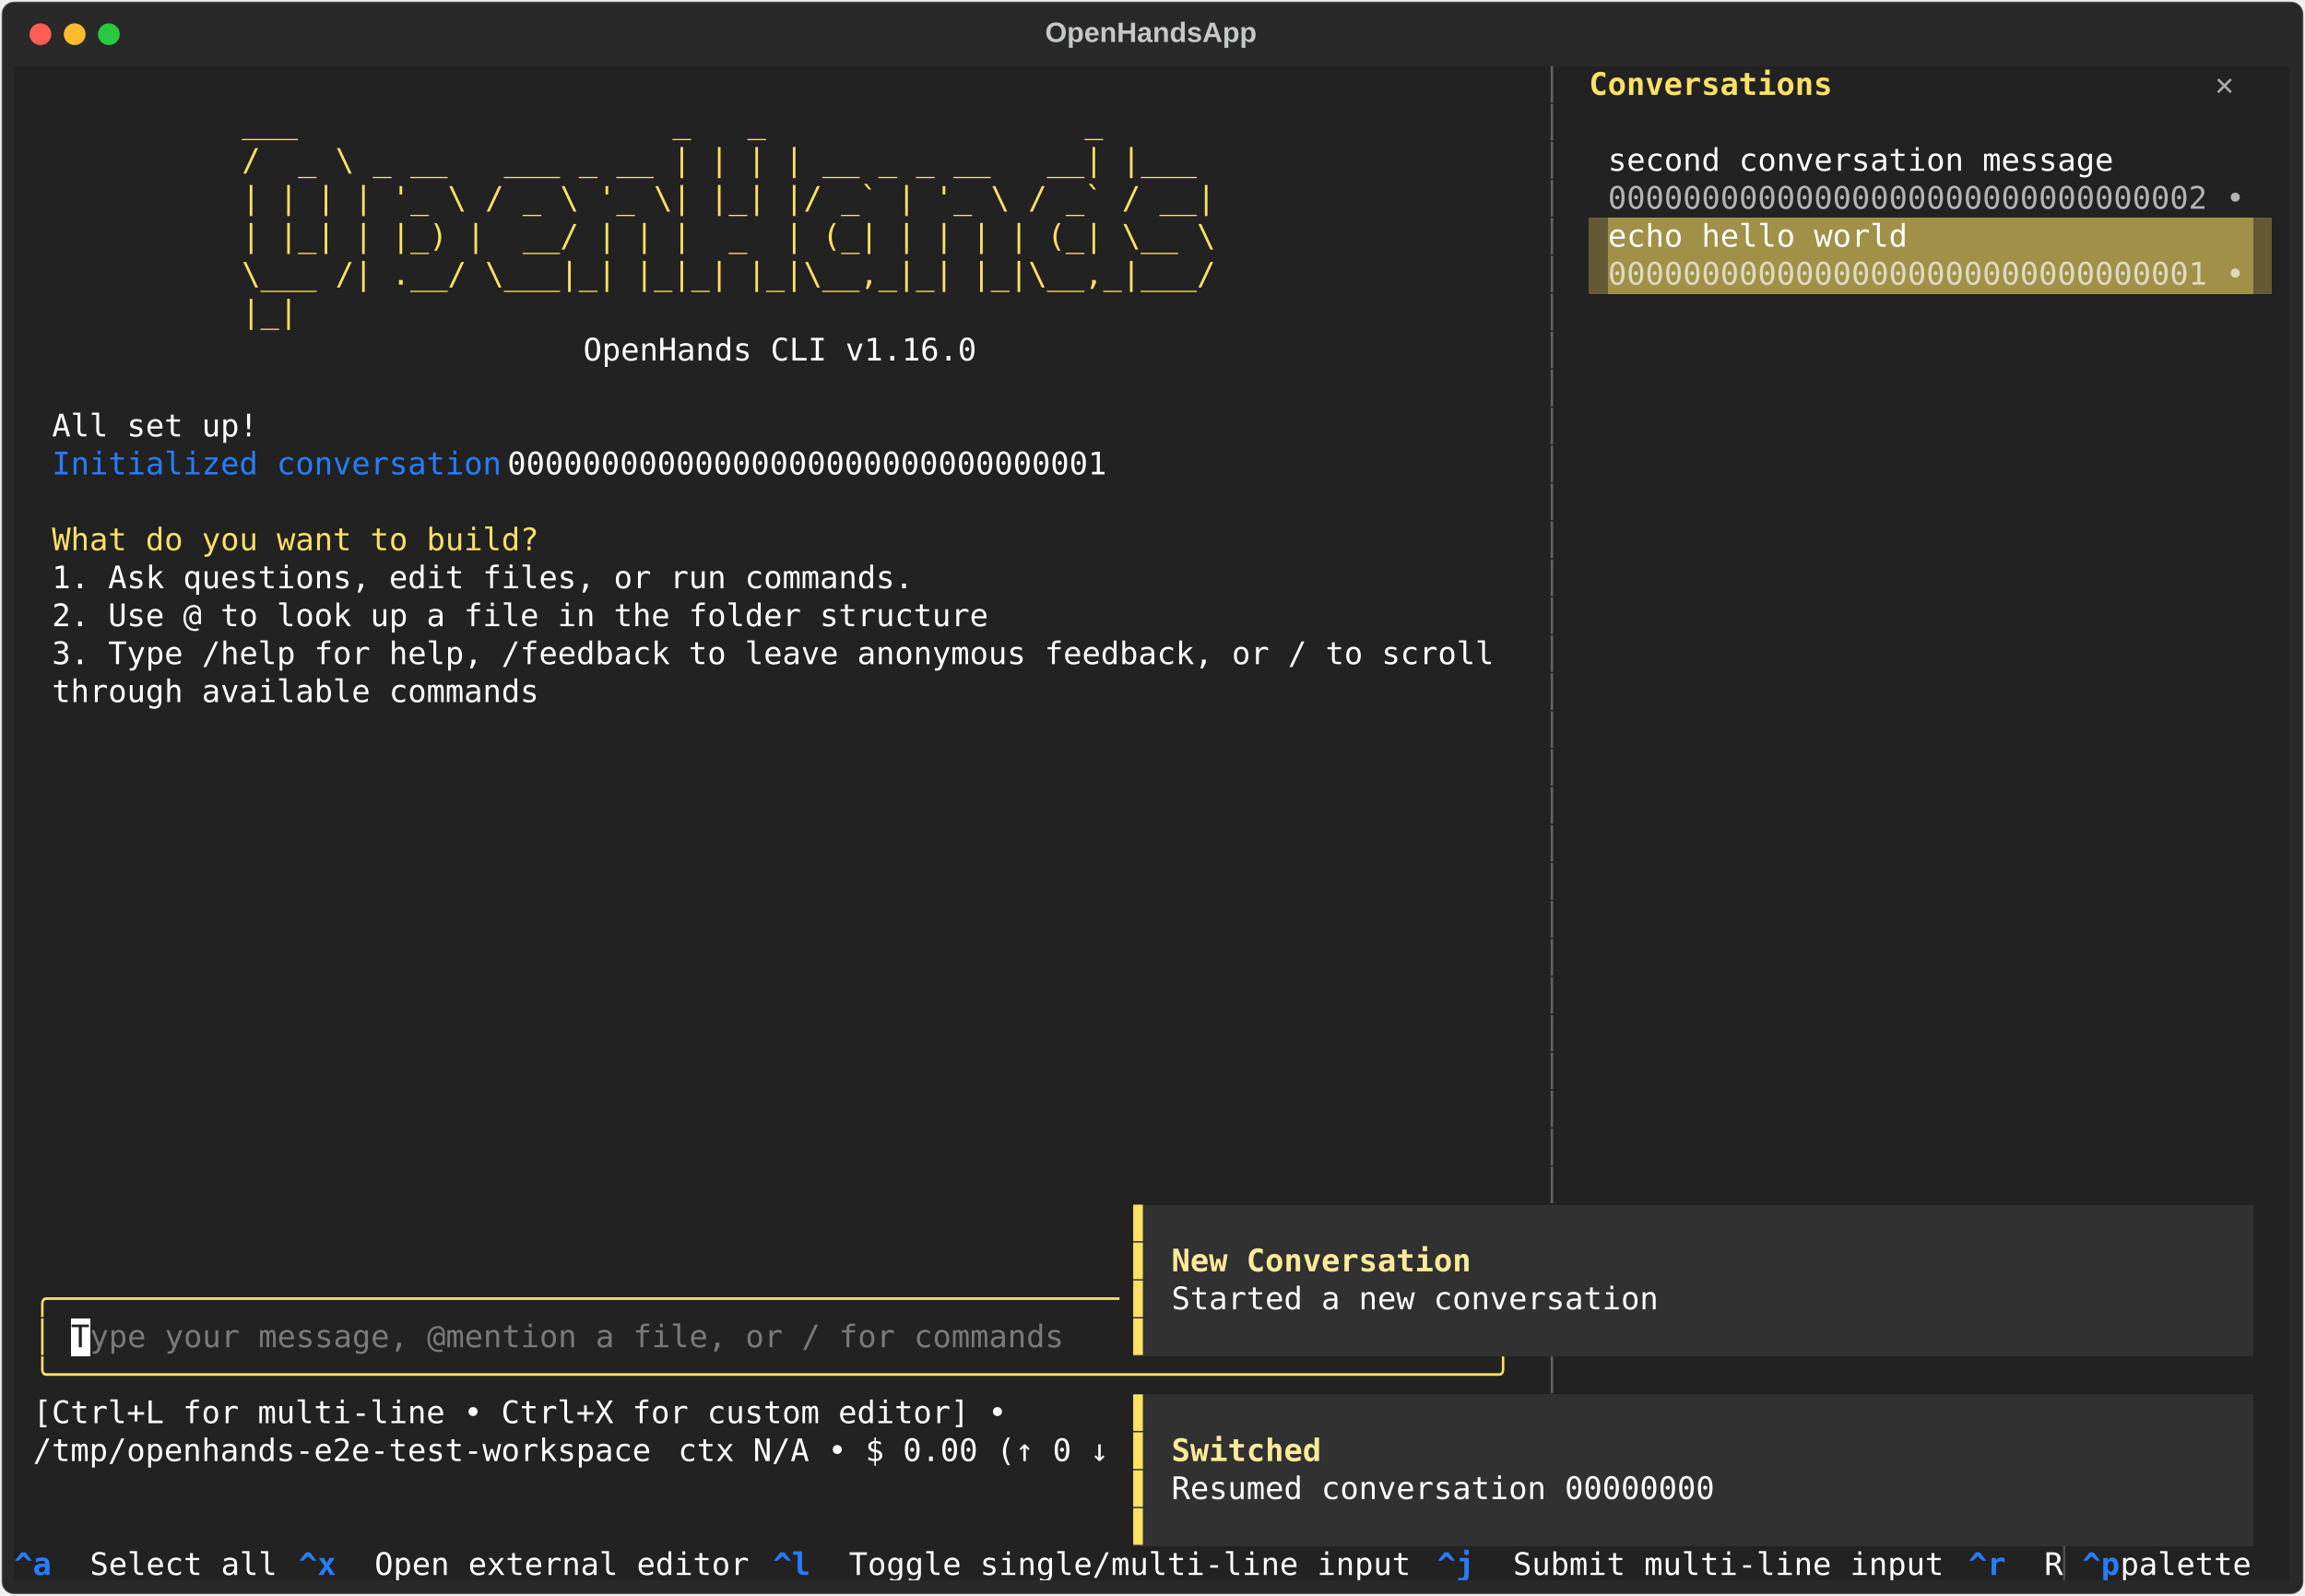
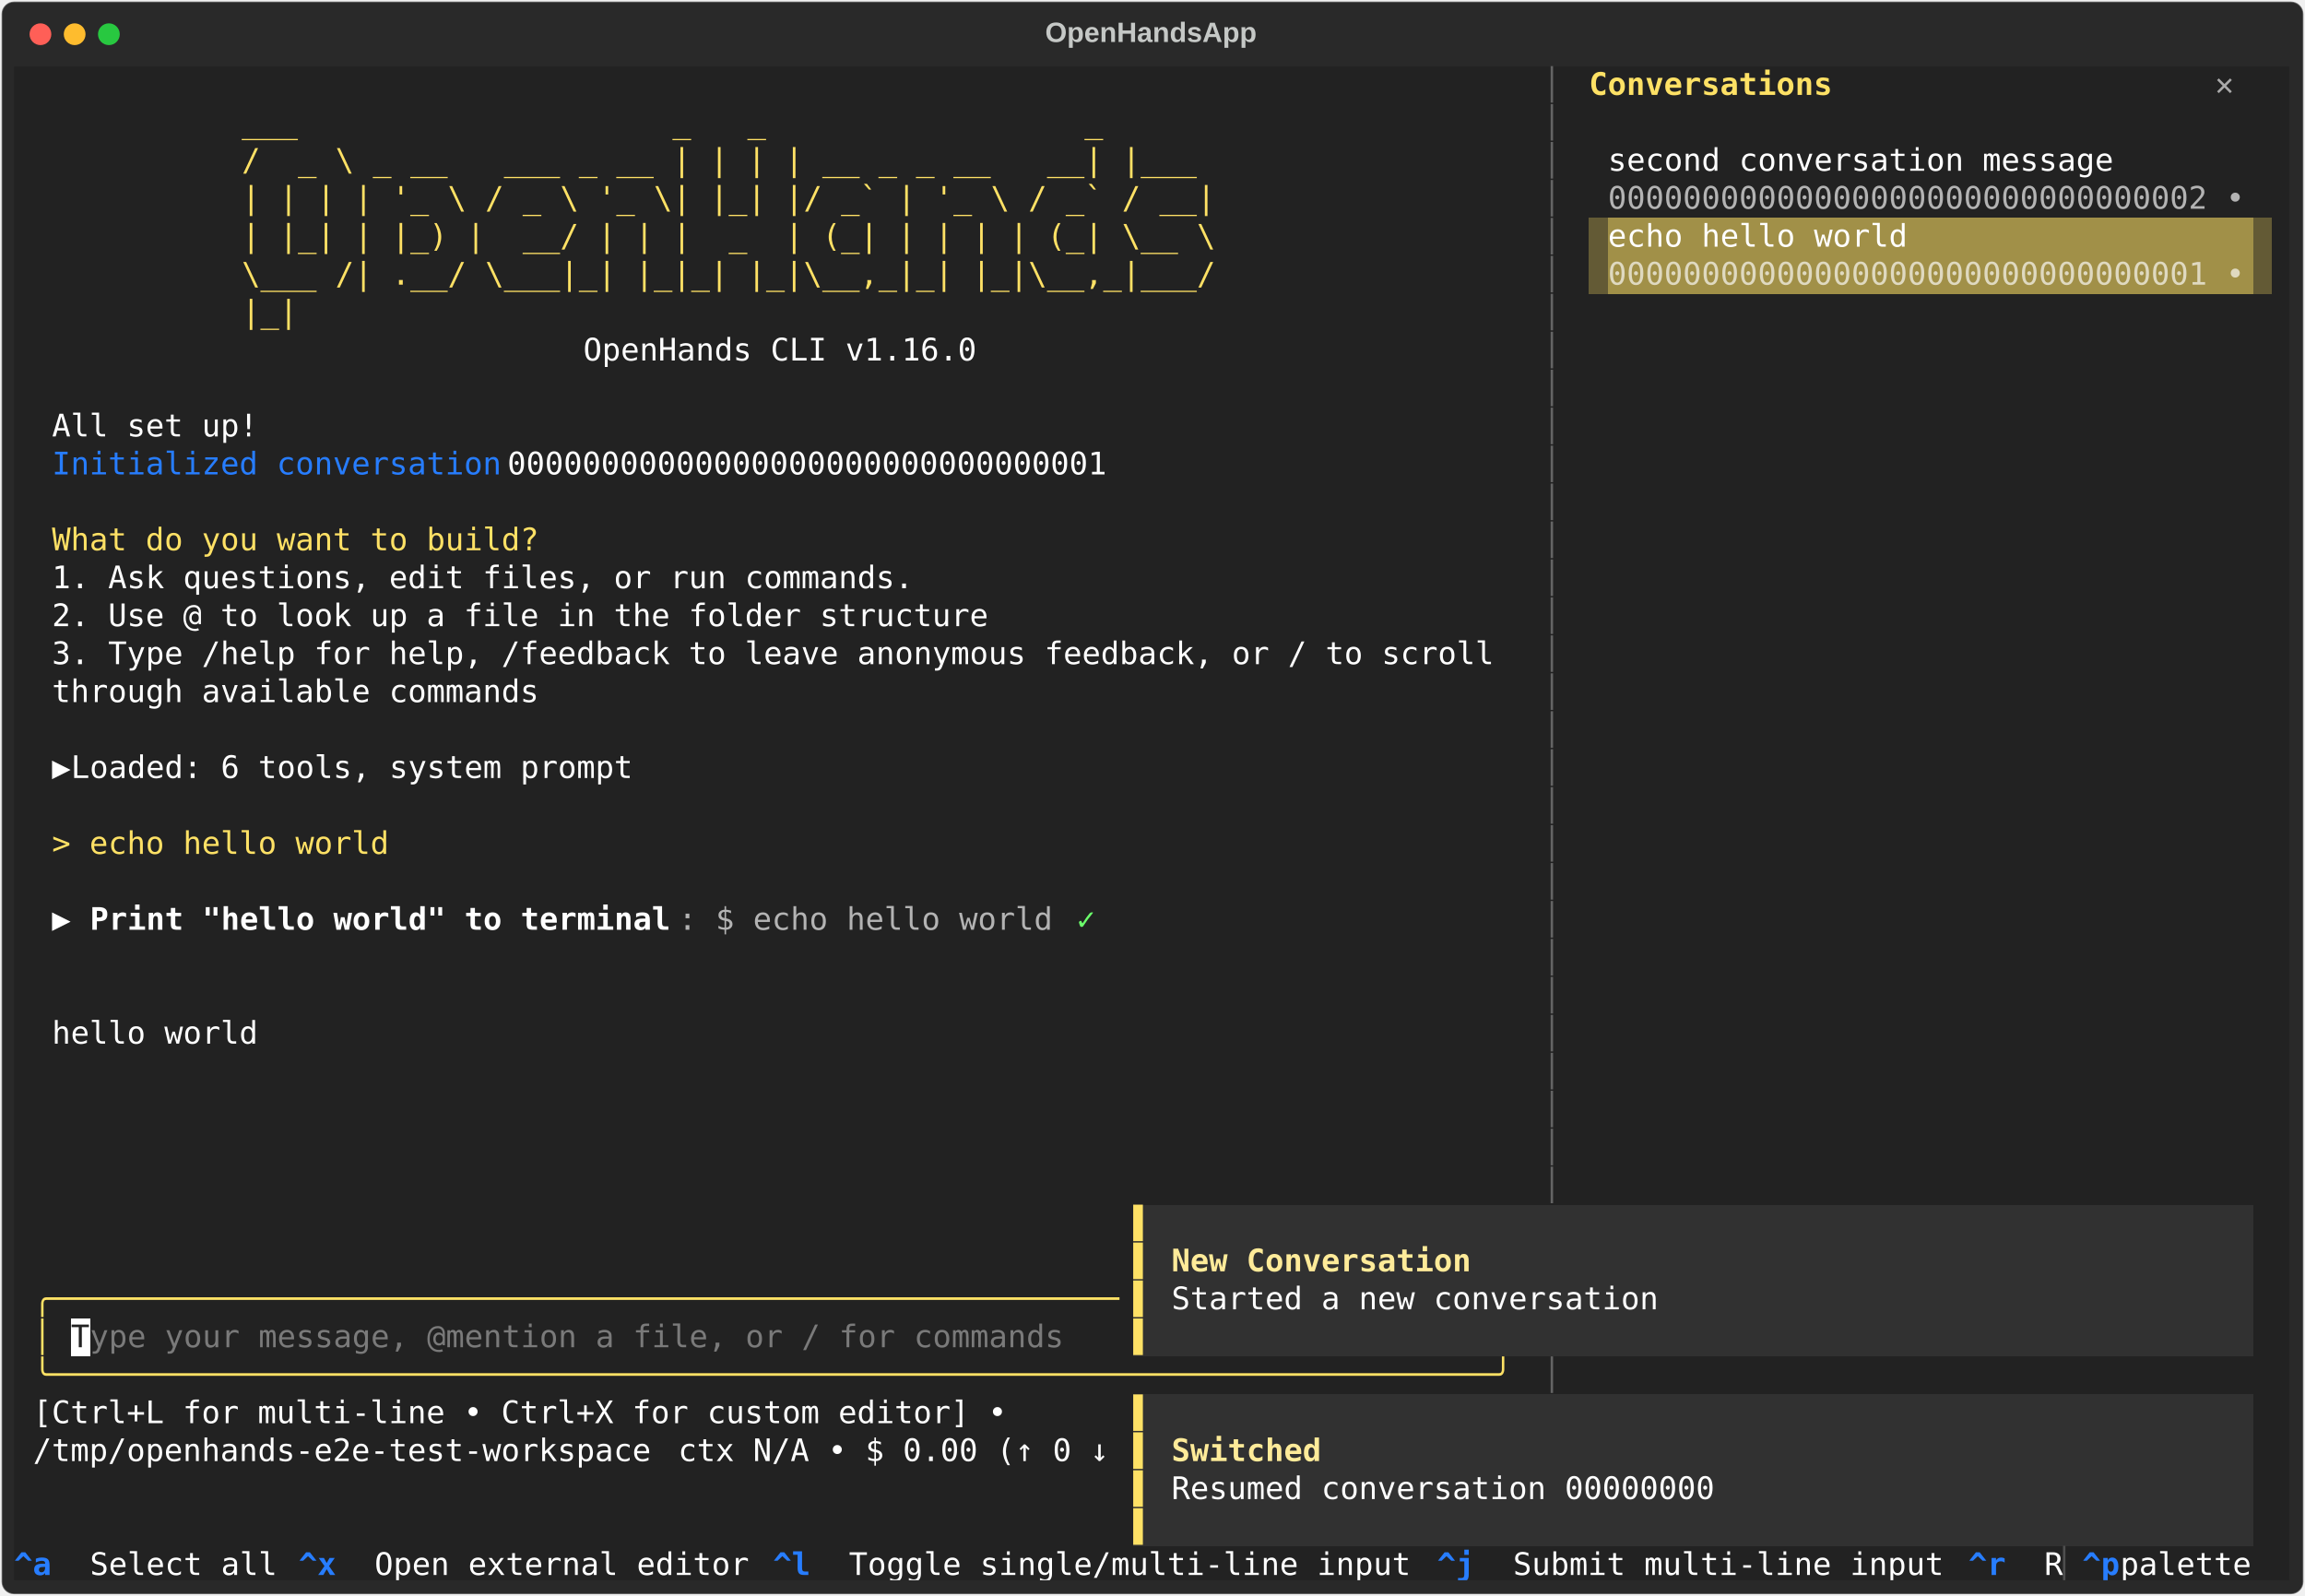
<svg xmlns="http://www.w3.org/2000/svg" class="rich-terminal" viewBox="0 0 1482 1026.0">
  <style>

    @font-face {
        font-family: "Fira Code";
        src: local("FiraCode-Regular"),
                url("https://cdnjs.cloudflare.com/ajax/libs/firacode/6.2.0/woff2/FiraCode-Regular.woff2") format("woff2"),
                url("https://cdnjs.cloudflare.com/ajax/libs/firacode/6.2.0/woff/FiraCode-Regular.woff") format("woff");
        font-style: normal;
        font-weight: 400;
    }
    @font-face {
        font-family: "Fira Code";
        src: local("FiraCode-Bold"),
                url("https://cdnjs.cloudflare.com/ajax/libs/firacode/6.2.0/woff2/FiraCode-Bold.woff2") format("woff2"),
                url("https://cdnjs.cloudflare.com/ajax/libs/firacode/6.2.0/woff/FiraCode-Bold.woff") format("woff");
        font-style: bold;
        font-weight: 700;
    }

    .terminal-matrix {
        font-family: Fira Code, monospace;
        font-size: 20px;
        line-height: 24.4px;
        font-variant-east-asian: full-width;
    }

    .terminal-title {
        font-size: 18px;
        font-weight: bold;
        font-family: arial;
    }

    .terminal-r1 { fill: #c5c8c6 }
.terminal-r2 { fill: #646464 }
.terminal-r3 { fill: #fee165;font-weight: bold }
.terminal-r4 { fill: #aaaaaa;font-weight: bold }
.terminal-r5 { fill: #ffe165 }
.terminal-r6 { fill: #ffffff }
.terminal-r7 { fill: #b3b3b3 }
.terminal-r8 { fill: #dfd9c0 }
.terminal-r9 { fill: #277dff }
.terminal-r10 { fill: #fee165 }
- .terminal-r11 { fill: #ffeb99;font-weight: bold }
- .terminal-r12 { fill: #222222 }
- .terminal-r13 { fill: #7a7a7a }
- .terminal-r14 { fill: #277dff;font-weight: bold }
- .terminal-r15 { fill: #4e4e4e }
+ .terminal-r11 { fill: #ffffff;font-weight: bold }
+ .terminal-r12 { fill: #6bff6b }
+ .terminal-r13 { fill: #ffeb99;font-weight: bold }
+ .terminal-r14 { fill: #222222 }
+ .terminal-r15 { fill: #7a7a7a }
+ .terminal-r16 { fill: #277dff;font-weight: bold }
+ .terminal-r17 { fill: #4e4e4e }
    </style>
  <defs>
    <clipPath id="terminal-clip-terminal">
      <rect x="0" y="0" width="1463.0" height="975.0" />
    </clipPath>
    <clipPath id="terminal-line-0">
      <rect x="0" y="1.5" width="1464" height="24.65" />
    </clipPath>
    <clipPath id="terminal-line-1">
      <rect x="0" y="25.9" width="1464" height="24.65" />
    </clipPath>
    <clipPath id="terminal-line-2">
      <rect x="0" y="50.3" width="1464" height="24.65" />
    </clipPath>
    <clipPath id="terminal-line-3">
      <rect x="0" y="74.7" width="1464" height="24.65" />
    </clipPath>
    <clipPath id="terminal-line-4">
      <rect x="0" y="99.1" width="1464" height="24.65" />
    </clipPath>
    <clipPath id="terminal-line-5">
      <rect x="0" y="123.5" width="1464" height="24.65" />
    </clipPath>
    <clipPath id="terminal-line-6">
      <rect x="0" y="147.9" width="1464" height="24.65" />
    </clipPath>
    <clipPath id="terminal-line-7">
      <rect x="0" y="172.3" width="1464" height="24.65" />
    </clipPath>
    <clipPath id="terminal-line-8">
      <rect x="0" y="196.7" width="1464" height="24.65" />
    </clipPath>
    <clipPath id="terminal-line-9">
      <rect x="0" y="221.1" width="1464" height="24.65" />
    </clipPath>
    <clipPath id="terminal-line-10">
      <rect x="0" y="245.5" width="1464" height="24.65" />
    </clipPath>
    <clipPath id="terminal-line-11">
      <rect x="0" y="269.9" width="1464" height="24.65" />
    </clipPath>
    <clipPath id="terminal-line-12">
      <rect x="0" y="294.3" width="1464" height="24.65" />
    </clipPath>
    <clipPath id="terminal-line-13">
      <rect x="0" y="318.7" width="1464" height="24.65" />
    </clipPath>
    <clipPath id="terminal-line-14">
      <rect x="0" y="343.1" width="1464" height="24.65" />
    </clipPath>
    <clipPath id="terminal-line-15">
      <rect x="0" y="367.5" width="1464" height="24.65" />
    </clipPath>
    <clipPath id="terminal-line-16">
      <rect x="0" y="391.9" width="1464" height="24.65" />
    </clipPath>
    <clipPath id="terminal-line-17">
      <rect x="0" y="416.3" width="1464" height="24.65" />
    </clipPath>
    <clipPath id="terminal-line-18">
      <rect x="0" y="440.7" width="1464" height="24.65" />
    </clipPath>
    <clipPath id="terminal-line-19">
      <rect x="0" y="465.1" width="1464" height="24.65" />
    </clipPath>
    <clipPath id="terminal-line-20">
      <rect x="0" y="489.5" width="1464" height="24.65" />
    </clipPath>
    <clipPath id="terminal-line-21">
      <rect x="0" y="513.9" width="1464" height="24.65" />
    </clipPath>
    <clipPath id="terminal-line-22">
      <rect x="0" y="538.3" width="1464" height="24.65" />
    </clipPath>
    <clipPath id="terminal-line-23">
      <rect x="0" y="562.7" width="1464" height="24.65" />
    </clipPath>
    <clipPath id="terminal-line-24">
      <rect x="0" y="587.1" width="1464" height="24.65" />
    </clipPath>
    <clipPath id="terminal-line-25">
      <rect x="0" y="611.5" width="1464" height="24.65" />
    </clipPath>
    <clipPath id="terminal-line-26">
      <rect x="0" y="635.9" width="1464" height="24.65" />
    </clipPath>
    <clipPath id="terminal-line-27">
      <rect x="0" y="660.3" width="1464" height="24.65" />
    </clipPath>
    <clipPath id="terminal-line-28">
      <rect x="0" y="684.7" width="1464" height="24.65" />
    </clipPath>
    <clipPath id="terminal-line-29">
      <rect x="0" y="709.1" width="1464" height="24.65" />
    </clipPath>
    <clipPath id="terminal-line-30">
      <rect x="0" y="733.5" width="1464" height="24.65" />
    </clipPath>
    <clipPath id="terminal-line-31">
      <rect x="0" y="757.9" width="1464" height="24.65" />
    </clipPath>
    <clipPath id="terminal-line-32">
      <rect x="0" y="782.3" width="1464" height="24.65" />
    </clipPath>
    <clipPath id="terminal-line-33">
      <rect x="0" y="806.7" width="1464" height="24.65" />
    </clipPath>
    <clipPath id="terminal-line-34">
      <rect x="0" y="831.1" width="1464" height="24.65" />
    </clipPath>
    <clipPath id="terminal-line-35">
      <rect x="0" y="855.5" width="1464" height="24.65" />
    </clipPath>
    <clipPath id="terminal-line-36">
      <rect x="0" y="879.9" width="1464" height="24.65" />
    </clipPath>
    <clipPath id="terminal-line-37">
      <rect x="0" y="904.3" width="1464" height="24.65" />
    </clipPath>
    <clipPath id="terminal-line-38">
      <rect x="0" y="928.7" width="1464" height="24.65" />
    </clipPath>
  </defs>
  <rect fill="#292929" stroke="rgba(255,255,255,0.35)" stroke-width="1" x="1" y="1" width="1480" height="1024" rx="8" />
  <text class="terminal-title" fill="#c5c8c6" text-anchor="middle" x="740" y="27">OpenHandsApp</text>
  <g transform="translate(26,22)">
    <circle cx="0" cy="0" r="7" fill="#ff5f57" />
    <circle cx="22" cy="0" r="7" fill="#febc2e" />
    <circle cx="44" cy="0" r="7" fill="#28c840" />
  </g>
  <g transform="translate(9, 41)" clip-path="url(#terminal-clip-terminal)">
    <rect fill="#222222" x="0" y="1.5" width="988.2" height="24.65" shape-rendering="crispEdges" />
    <rect fill="#222222" x="988.2" y="1.5" width="12.2" height="24.65" shape-rendering="crispEdges" />
    <rect fill="#222222" x="1000.4" y="1.5" width="12.2" height="24.65" shape-rendering="crispEdges" />
    <rect fill="#222222" x="1012.6" y="1.5" width="158.6" height="24.65" shape-rendering="crispEdges" />
    <rect fill="#222222" x="1171.2" y="1.5" width="244" height="24.65" shape-rendering="crispEdges" />
    <rect fill="#222222" x="1415.2" y="1.5" width="36.6" height="24.65" shape-rendering="crispEdges" />
    <rect fill="#222222" x="1451.8" y="1.5" width="12.2" height="24.65" shape-rendering="crispEdges" />
    <rect fill="#222222" x="0" y="25.9" width="146.4" height="24.65" shape-rendering="crispEdges" />
    <rect fill="#222222" x="146.4" y="25.9" width="695.4" height="24.65" shape-rendering="crispEdges" />
    <rect fill="#222222" x="841.8" y="25.9" width="146.4" height="24.65" shape-rendering="crispEdges" />
    <rect fill="#222222" x="988.2" y="25.9" width="12.2" height="24.65" shape-rendering="crispEdges" />
    <rect fill="#222222" x="1000.4" y="25.9" width="463.6" height="24.65" shape-rendering="crispEdges" />
    <rect fill="#222222" x="0" y="50.3" width="146.4" height="24.65" shape-rendering="crispEdges" />
    <rect fill="#222222" x="146.4" y="50.3" width="695.4" height="24.65" shape-rendering="crispEdges" />
    <rect fill="#222222" x="841.8" y="50.3" width="146.4" height="24.65" shape-rendering="crispEdges" />
    <rect fill="#222222" x="988.2" y="50.3" width="12.2" height="24.65" shape-rendering="crispEdges" />
    <rect fill="#222222" x="1000.4" y="50.3" width="24.4" height="24.65" shape-rendering="crispEdges" />
    <rect fill="#222222" x="1024.8" y="50.3" width="329.4" height="24.65" shape-rendering="crispEdges" />
    <rect fill="#222222" x="1354.2" y="50.3" width="109.8" height="24.65" shape-rendering="crispEdges" />
    <rect fill="#222222" x="0" y="74.7" width="146.4" height="24.65" shape-rendering="crispEdges" />
    <rect fill="#222222" x="146.4" y="74.7" width="695.4" height="24.65" shape-rendering="crispEdges" />
    <rect fill="#222222" x="841.8" y="74.7" width="146.4" height="24.65" shape-rendering="crispEdges" />
    <rect fill="#222222" x="988.2" y="74.7" width="12.2" height="24.65" shape-rendering="crispEdges" />
    <rect fill="#222222" x="1000.4" y="74.7" width="24.4" height="24.65" shape-rendering="crispEdges" />
    <rect fill="#222222" x="1024.8" y="74.7" width="414.8" height="24.65" shape-rendering="crispEdges" />
    <rect fill="#222222" x="1439.6" y="74.7" width="24.4" height="24.65" shape-rendering="crispEdges" />
    <rect fill="#222222" x="0" y="99.1" width="146.4" height="24.65" shape-rendering="crispEdges" />
    <rect fill="#222222" x="146.4" y="99.1" width="695.4" height="24.65" shape-rendering="crispEdges" />
    <rect fill="#222222" x="841.8" y="99.1" width="146.4" height="24.65" shape-rendering="crispEdges" />
    <rect fill="#222222" x="988.2" y="99.1" width="12.2" height="24.65" shape-rendering="crispEdges" />
    <rect fill="#222222" x="1000.4" y="99.1" width="12.2" height="24.65" shape-rendering="crispEdges" />
    <rect fill="#635a35" x="1012.6" y="99.1" width="12.2" height="24.65" shape-rendering="crispEdges" />
    <rect fill="#a19048" x="1024.8" y="99.1" width="195.2" height="24.65" shape-rendering="crispEdges" />
    <rect fill="#a19048" x="1220" y="99.1" width="219.6" height="24.65" shape-rendering="crispEdges" />
    <rect fill="#635a35" x="1439.6" y="99.1" width="12.2" height="24.65" shape-rendering="crispEdges" />
    <rect fill="#222222" x="1451.8" y="99.1" width="12.2" height="24.65" shape-rendering="crispEdges" />
    <rect fill="#222222" x="0" y="123.5" width="146.4" height="24.65" shape-rendering="crispEdges" />
    <rect fill="#222222" x="146.4" y="123.5" width="695.4" height="24.65" shape-rendering="crispEdges" />
    <rect fill="#222222" x="841.8" y="123.5" width="146.4" height="24.65" shape-rendering="crispEdges" />
    <rect fill="#222222" x="988.2" y="123.5" width="12.2" height="24.65" shape-rendering="crispEdges" />
    <rect fill="#222222" x="1000.4" y="123.5" width="12.2" height="24.65" shape-rendering="crispEdges" />
    <rect fill="#635a35" x="1012.6" y="123.5" width="12.2" height="24.65" shape-rendering="crispEdges" />
    <rect fill="#a19048" x="1024.8" y="123.5" width="414.8" height="24.65" shape-rendering="crispEdges" />
    <rect fill="#635a35" x="1439.6" y="123.5" width="12.2" height="24.65" shape-rendering="crispEdges" />
    <rect fill="#222222" x="1451.8" y="123.5" width="12.2" height="24.65" shape-rendering="crispEdges" />
    <rect fill="#222222" x="0" y="147.9" width="146.4" height="24.65" shape-rendering="crispEdges" />
    <rect fill="#222222" x="146.4" y="147.9" width="695.4" height="24.65" shape-rendering="crispEdges" />
    <rect fill="#222222" x="841.8" y="147.9" width="146.4" height="24.65" shape-rendering="crispEdges" />
    <rect fill="#222222" x="988.2" y="147.9" width="12.2" height="24.65" shape-rendering="crispEdges" />
    <rect fill="#222222" x="1000.4" y="147.9" width="463.6" height="24.65" shape-rendering="crispEdges" />
    <rect fill="#222222" x="0" y="172.3" width="366" height="24.65" shape-rendering="crispEdges" />
    <rect fill="#222222" x="366" y="172.3" width="256.2" height="24.65" shape-rendering="crispEdges" />
    <rect fill="#222222" x="622.2" y="172.3" width="366" height="24.65" shape-rendering="crispEdges" />
    <rect fill="#222222" x="988.2" y="172.3" width="12.2" height="24.65" shape-rendering="crispEdges" />
    <rect fill="#222222" x="1000.4" y="172.3" width="463.6" height="24.65" shape-rendering="crispEdges" />
    <rect fill="#222222" x="0" y="196.7" width="988.2" height="24.65" shape-rendering="crispEdges" />
    <rect fill="#222222" x="988.2" y="196.7" width="12.2" height="24.65" shape-rendering="crispEdges" />
    <rect fill="#222222" x="1000.4" y="196.7" width="463.6" height="24.65" shape-rendering="crispEdges" />
    <rect fill="#222222" x="0" y="221.1" width="24.4" height="24.65" shape-rendering="crispEdges" />
    <rect fill="#222222" x="24.4" y="221.1" width="134.2" height="24.65" shape-rendering="crispEdges" />
    <rect fill="#222222" x="158.6" y="221.1" width="829.6" height="24.65" shape-rendering="crispEdges" />
    <rect fill="#222222" x="988.2" y="221.1" width="12.2" height="24.65" shape-rendering="crispEdges" />
    <rect fill="#222222" x="1000.4" y="221.1" width="463.6" height="24.65" shape-rendering="crispEdges" />
    <rect fill="#222222" x="0" y="245.5" width="24.4" height="24.65" shape-rendering="crispEdges" />
    <rect fill="#222222" x="24.4" y="245.5" width="292.8" height="24.65" shape-rendering="crispEdges" />
    <rect fill="#222222" x="317.2" y="245.5" width="402.6" height="24.65" shape-rendering="crispEdges" />
    <rect fill="#222222" x="719.8" y="245.5" width="268.4" height="24.65" shape-rendering="crispEdges" />
    <rect fill="#222222" x="988.2" y="245.5" width="12.2" height="24.65" shape-rendering="crispEdges" />
    <rect fill="#222222" x="1000.4" y="245.5" width="463.6" height="24.65" shape-rendering="crispEdges" />
    <rect fill="#222222" x="0" y="269.9" width="988.2" height="24.65" shape-rendering="crispEdges" />
    <rect fill="#222222" x="988.2" y="269.9" width="12.2" height="24.65" shape-rendering="crispEdges" />
    <rect fill="#222222" x="1000.4" y="269.9" width="463.6" height="24.65" shape-rendering="crispEdges" />
    <rect fill="#222222" x="0" y="294.3" width="24.4" height="24.65" shape-rendering="crispEdges" />
    <rect fill="#222222" x="24.4" y="294.3" width="317.2" height="24.65" shape-rendering="crispEdges" />
    <rect fill="#222222" x="341.6" y="294.3" width="646.6" height="24.65" shape-rendering="crispEdges" />
    <rect fill="#222222" x="988.2" y="294.3" width="12.2" height="24.65" shape-rendering="crispEdges" />
    <rect fill="#222222" x="1000.4" y="294.3" width="463.6" height="24.65" shape-rendering="crispEdges" />
    <rect fill="#222222" x="0" y="318.7" width="24.4" height="24.65" shape-rendering="crispEdges" />
    <rect fill="#222222" x="24.4" y="318.7" width="561.2" height="24.65" shape-rendering="crispEdges" />
    <rect fill="#222222" x="585.6" y="318.7" width="402.6" height="24.65" shape-rendering="crispEdges" />
    <rect fill="#222222" x="988.2" y="318.7" width="12.2" height="24.65" shape-rendering="crispEdges" />
    <rect fill="#222222" x="1000.4" y="318.7" width="463.6" height="24.65" shape-rendering="crispEdges" />
    <rect fill="#222222" x="0" y="343.1" width="24.4" height="24.65" shape-rendering="crispEdges" />
    <rect fill="#222222" x="24.4" y="343.1" width="610" height="24.65" shape-rendering="crispEdges" />
    <rect fill="#222222" x="634.4" y="343.1" width="353.8" height="24.65" shape-rendering="crispEdges" />
    <rect fill="#222222" x="988.2" y="343.1" width="12.2" height="24.65" shape-rendering="crispEdges" />
    <rect fill="#222222" x="1000.4" y="343.1" width="463.6" height="24.65" shape-rendering="crispEdges" />
    <rect fill="#222222" x="0" y="367.5" width="24.4" height="24.65" shape-rendering="crispEdges" />
    <rect fill="#222222" x="24.4" y="367.5" width="939.4" height="24.65" shape-rendering="crispEdges" />
    <rect fill="#222222" x="963.8" y="367.5" width="24.4" height="24.65" shape-rendering="crispEdges" />
    <rect fill="#222222" x="988.2" y="367.5" width="12.2" height="24.65" shape-rendering="crispEdges" />
    <rect fill="#222222" x="1000.4" y="367.5" width="463.6" height="24.65" shape-rendering="crispEdges" />
    <rect fill="#222222" x="0" y="391.9" width="24.4" height="24.65" shape-rendering="crispEdges" />
    <rect fill="#222222" x="24.4" y="391.9" width="317.2" height="24.65" shape-rendering="crispEdges" />
    <rect fill="#222222" x="341.6" y="391.9" width="646.6" height="24.65" shape-rendering="crispEdges" />
    <rect fill="#222222" x="988.2" y="391.9" width="12.2" height="24.65" shape-rendering="crispEdges" />
    <rect fill="#222222" x="1000.4" y="391.9" width="463.6" height="24.65" shape-rendering="crispEdges" />
    <rect fill="#222222" x="0" y="416.3" width="988.2" height="24.65" shape-rendering="crispEdges" />
    <rect fill="#222222" x="988.2" y="416.3" width="12.2" height="24.65" shape-rendering="crispEdges" />
    <rect fill="#222222" x="1000.4" y="416.3" width="463.6" height="24.65" shape-rendering="crispEdges" />
-     <rect fill="#222222" x="0" y="440.7" width="988.2" height="24.65" shape-rendering="crispEdges" />
+     <rect fill="#222222" x="0" y="440.7" width="24.4" height="24.65" shape-rendering="crispEdges" />
+     <rect fill="#222222" x="24.4" y="440.7" width="12.2" height="24.65" shape-rendering="crispEdges" />
+     <rect fill="#222222" x="36.6" y="440.7" width="378.2" height="24.65" shape-rendering="crispEdges" />
+     <rect fill="#222222" x="414.8" y="440.7" width="573.4" height="24.65" shape-rendering="crispEdges" />
    <rect fill="#222222" x="988.2" y="440.7" width="12.2" height="24.65" shape-rendering="crispEdges" />
    <rect fill="#222222" x="1000.4" y="440.7" width="463.6" height="24.65" shape-rendering="crispEdges" />
    <rect fill="#222222" x="0" y="465.1" width="988.2" height="24.65" shape-rendering="crispEdges" />
    <rect fill="#222222" x="988.2" y="465.1" width="12.2" height="24.65" shape-rendering="crispEdges" />
    <rect fill="#222222" x="1000.4" y="465.1" width="463.6" height="24.65" shape-rendering="crispEdges" />
-     <rect fill="#222222" x="0" y="489.5" width="988.2" height="24.65" shape-rendering="crispEdges" />
+     <rect fill="#222222" x="0" y="489.5" width="24.4" height="24.65" shape-rendering="crispEdges" />
+     <rect fill="#222222" x="24.4" y="489.5" width="219.6" height="24.65" shape-rendering="crispEdges" />
+     <rect fill="#222222" x="244" y="489.5" width="744.2" height="24.65" shape-rendering="crispEdges" />
    <rect fill="#222222" x="988.2" y="489.5" width="12.2" height="24.65" shape-rendering="crispEdges" />
    <rect fill="#222222" x="1000.4" y="489.5" width="463.6" height="24.65" shape-rendering="crispEdges" />
    <rect fill="#222222" x="0" y="513.9" width="988.2" height="24.65" shape-rendering="crispEdges" />
    <rect fill="#222222" x="988.2" y="513.9" width="12.2" height="24.65" shape-rendering="crispEdges" />
    <rect fill="#222222" x="1000.4" y="513.9" width="463.6" height="24.65" shape-rendering="crispEdges" />
-     <rect fill="#222222" x="0" y="538.3" width="988.2" height="24.65" shape-rendering="crispEdges" />
+     <rect fill="#222222" x="0" y="538.3" width="24.4" height="24.65" shape-rendering="crispEdges" />
+     <rect fill="#222222" x="24.4" y="538.3" width="12.2" height="24.65" shape-rendering="crispEdges" />
+     <rect fill="#222222" x="36.6" y="538.3" width="12.2" height="24.65" shape-rendering="crispEdges" />
+     <rect fill="#222222" x="48.8" y="538.3" width="378.2" height="24.65" shape-rendering="crispEdges" />
+     <rect fill="#222222" x="427" y="538.3" width="244" height="24.65" shape-rendering="crispEdges" />
+     <rect fill="#222222" x="671" y="538.3" width="12.2" height="24.65" shape-rendering="crispEdges" />
+     <rect fill="#222222" x="683.2" y="538.3" width="12.2" height="24.65" shape-rendering="crispEdges" />
+     <rect fill="#222222" x="695.4" y="538.3" width="292.8" height="24.65" shape-rendering="crispEdges" />
    <rect fill="#222222" x="988.2" y="538.3" width="12.2" height="24.65" shape-rendering="crispEdges" />
    <rect fill="#222222" x="1000.4" y="538.3" width="463.6" height="24.65" shape-rendering="crispEdges" />
    <rect fill="#222222" x="0" y="562.7" width="988.2" height="24.65" shape-rendering="crispEdges" />
    <rect fill="#222222" x="988.2" y="562.7" width="12.2" height="24.65" shape-rendering="crispEdges" />
    <rect fill="#222222" x="1000.4" y="562.7" width="463.6" height="24.65" shape-rendering="crispEdges" />
    <rect fill="#222222" x="0" y="587.1" width="988.2" height="24.65" shape-rendering="crispEdges" />
    <rect fill="#222222" x="988.2" y="587.1" width="12.2" height="24.65" shape-rendering="crispEdges" />
    <rect fill="#222222" x="1000.4" y="587.1" width="463.6" height="24.65" shape-rendering="crispEdges" />
-     <rect fill="#222222" x="0" y="611.5" width="988.2" height="24.65" shape-rendering="crispEdges" />
+     <rect fill="#222222" x="0" y="611.5" width="24.4" height="24.65" shape-rendering="crispEdges" />
+     <rect fill="#222222" x="24.4" y="611.5" width="134.2" height="24.65" shape-rendering="crispEdges" />
+     <rect fill="#222222" x="158.6" y="611.5" width="829.6" height="24.65" shape-rendering="crispEdges" />
    <rect fill="#222222" x="988.2" y="611.5" width="12.2" height="24.65" shape-rendering="crispEdges" />
    <rect fill="#222222" x="1000.4" y="611.5" width="463.6" height="24.65" shape-rendering="crispEdges" />
    <rect fill="#222222" x="0" y="635.9" width="988.2" height="24.65" shape-rendering="crispEdges" />
    <rect fill="#222222" x="988.2" y="635.9" width="12.2" height="24.65" shape-rendering="crispEdges" />
    <rect fill="#222222" x="1000.4" y="635.9" width="463.6" height="24.65" shape-rendering="crispEdges" />
    <rect fill="#222222" x="0" y="660.3" width="988.2" height="24.65" shape-rendering="crispEdges" />
    <rect fill="#222222" x="988.2" y="660.3" width="12.2" height="24.65" shape-rendering="crispEdges" />
    <rect fill="#222222" x="1000.4" y="660.3" width="463.6" height="24.65" shape-rendering="crispEdges" />
    <rect fill="#222222" x="0" y="684.7" width="988.2" height="24.65" shape-rendering="crispEdges" />
    <rect fill="#222222" x="988.2" y="684.7" width="12.2" height="24.65" shape-rendering="crispEdges" />
    <rect fill="#222222" x="1000.4" y="684.7" width="463.6" height="24.65" shape-rendering="crispEdges" />
    <rect fill="#222222" x="0" y="709.1" width="988.2" height="24.65" shape-rendering="crispEdges" />
    <rect fill="#222222" x="988.2" y="709.1" width="12.2" height="24.65" shape-rendering="crispEdges" />
    <rect fill="#222222" x="1000.4" y="709.1" width="463.6" height="24.65" shape-rendering="crispEdges" />
    <rect fill="#222222" x="0" y="733.5" width="719.8" height="24.65" shape-rendering="crispEdges" />
    <rect fill="#313131" x="719.8" y="733.5" width="12.2" height="24.65" shape-rendering="crispEdges" />
    <rect fill="#313131" x="732" y="733.5" width="707.6" height="24.65" shape-rendering="crispEdges" />
    <rect fill="#222222" x="1439.6" y="733.5" width="24.4" height="24.65" shape-rendering="crispEdges" />
    <rect fill="#222222" x="0" y="757.9" width="12.2" height="24.65" shape-rendering="crispEdges" />
    <rect fill="#222222" x="12.2" y="757.9" width="12.2" height="24.65" shape-rendering="crispEdges" />
    <rect fill="#222222" x="24.4" y="757.9" width="695.4" height="24.65" shape-rendering="crispEdges" />
    <rect fill="#313131" x="719.8" y="757.9" width="12.2" height="24.65" shape-rendering="crispEdges" />
    <rect fill="#313131" x="732" y="757.9" width="12.2" height="24.65" shape-rendering="crispEdges" />
    <rect fill="#313131" x="744.2" y="757.9" width="195.2" height="24.65" shape-rendering="crispEdges" />
    <rect fill="#313131" x="939.4" y="757.9" width="500.2" height="24.65" shape-rendering="crispEdges" />
    <rect fill="#222222" x="1439.6" y="757.9" width="24.4" height="24.65" shape-rendering="crispEdges" />
    <rect fill="#222222" x="0" y="782.3" width="12.2" height="24.65" shape-rendering="crispEdges" />
    <rect fill="#222222" x="12.2" y="782.3" width="707.6" height="24.65" shape-rendering="crispEdges" />
    <rect fill="#313131" x="719.8" y="782.3" width="12.2" height="24.65" shape-rendering="crispEdges" />
    <rect fill="#313131" x="732" y="782.3" width="12.2" height="24.65" shape-rendering="crispEdges" />
    <rect fill="#313131" x="744.2" y="782.3" width="317.2" height="24.65" shape-rendering="crispEdges" />
    <rect fill="#313131" x="1061.4" y="782.3" width="378.2" height="24.65" shape-rendering="crispEdges" />
    <rect fill="#222222" x="1439.6" y="782.3" width="24.4" height="24.65" shape-rendering="crispEdges" />
    <rect fill="#222222" x="0" y="806.7" width="12.2" height="24.65" shape-rendering="crispEdges" />
    <rect fill="#222222" x="12.2" y="806.7" width="12.2" height="24.65" shape-rendering="crispEdges" />
    <rect fill="#222222" x="24.4" y="806.7" width="12.2" height="24.65" shape-rendering="crispEdges" />
    <rect fill="#ffffff" x="36.6" y="806.7" width="12.2" height="24.65" shape-rendering="crispEdges" />
    <rect fill="#222222" x="48.8" y="806.7" width="634.4" height="24.65" shape-rendering="crispEdges" />
    <rect fill="#222222" x="683.2" y="806.7" width="36.6" height="24.65" shape-rendering="crispEdges" />
    <rect fill="#313131" x="719.8" y="806.7" width="12.2" height="24.65" shape-rendering="crispEdges" />
    <rect fill="#313131" x="732" y="806.7" width="707.6" height="24.65" shape-rendering="crispEdges" />
    <rect fill="#222222" x="1439.6" y="806.7" width="24.4" height="24.65" shape-rendering="crispEdges" />
    <rect fill="#222222" x="0" y="831.1" width="12.2" height="24.65" shape-rendering="crispEdges" />
    <rect fill="#222222" x="12.2" y="831.1" width="963.8" height="24.65" shape-rendering="crispEdges" />
    <rect fill="#222222" x="976" y="831.1" width="12.2" height="24.65" shape-rendering="crispEdges" />
    <rect fill="#222222" x="988.2" y="831.1" width="12.2" height="24.65" shape-rendering="crispEdges" />
    <rect fill="#222222" x="1000.4" y="831.1" width="463.6" height="24.65" shape-rendering="crispEdges" />
    <rect fill="#222222" x="0" y="855.5" width="12.2" height="24.65" shape-rendering="crispEdges" />
    <rect fill="#222222" x="12.2" y="855.5" width="634.4" height="24.65" shape-rendering="crispEdges" />
    <rect fill="#222222" x="646.6" y="855.5" width="73.2" height="24.65" shape-rendering="crispEdges" />
    <rect fill="#313131" x="719.8" y="855.5" width="12.2" height="24.65" shape-rendering="crispEdges" />
    <rect fill="#313131" x="732" y="855.5" width="707.6" height="24.65" shape-rendering="crispEdges" />
    <rect fill="#222222" x="1439.6" y="855.5" width="24.4" height="24.65" shape-rendering="crispEdges" />
    <rect fill="#222222" x="0" y="879.9" width="12.2" height="24.65" shape-rendering="crispEdges" />
    <rect fill="#222222" x="12.2" y="879.9" width="414.8" height="24.65" shape-rendering="crispEdges" />
    <rect fill="#222222" x="427" y="879.9" width="292.8" height="24.65" shape-rendering="crispEdges" />
    <rect fill="#313131" x="719.8" y="879.9" width="12.2" height="24.65" shape-rendering="crispEdges" />
    <rect fill="#313131" x="732" y="879.9" width="12.2" height="24.65" shape-rendering="crispEdges" />
    <rect fill="#313131" x="744.2" y="879.9" width="97.6" height="24.65" shape-rendering="crispEdges" />
    <rect fill="#313131" x="841.8" y="879.9" width="597.8" height="24.65" shape-rendering="crispEdges" />
    <rect fill="#222222" x="1439.6" y="879.9" width="24.4" height="24.65" shape-rendering="crispEdges" />
    <rect fill="#222222" x="0" y="904.3" width="719.8" height="24.65" shape-rendering="crispEdges" />
    <rect fill="#313131" x="719.8" y="904.3" width="12.2" height="24.65" shape-rendering="crispEdges" />
    <rect fill="#313131" x="732" y="904.3" width="12.2" height="24.65" shape-rendering="crispEdges" />
    <rect fill="#313131" x="744.2" y="904.3" width="353.8" height="24.65" shape-rendering="crispEdges" />
    <rect fill="#313131" x="1098" y="904.3" width="341.6" height="24.65" shape-rendering="crispEdges" />
    <rect fill="#222222" x="1439.6" y="904.3" width="24.4" height="24.65" shape-rendering="crispEdges" />
    <rect fill="#222222" x="0" y="928.7" width="719.8" height="24.65" shape-rendering="crispEdges" />
    <rect fill="#313131" x="719.8" y="928.7" width="12.2" height="24.65" shape-rendering="crispEdges" />
    <rect fill="#313131" x="732" y="928.7" width="707.6" height="24.65" shape-rendering="crispEdges" />
    <rect fill="#222222" x="1439.6" y="928.7" width="24.4" height="24.65" shape-rendering="crispEdges" />
    <rect fill="#222222" x="0" y="953.1" width="48.8" height="24.65" shape-rendering="crispEdges" />
    <rect fill="#222222" x="48.8" y="953.1" width="134.2" height="24.65" shape-rendering="crispEdges" />
    <rect fill="#222222" x="183" y="953.1" width="48.8" height="24.65" shape-rendering="crispEdges" />
    <rect fill="#222222" x="231.8" y="953.1" width="256.2" height="24.65" shape-rendering="crispEdges" />
    <rect fill="#222222" x="488" y="953.1" width="48.8" height="24.65" shape-rendering="crispEdges" />
    <rect fill="#222222" x="536.8" y="953.1" width="378.2" height="24.65" shape-rendering="crispEdges" />
    <rect fill="#222222" x="915" y="953.1" width="48.8" height="24.65" shape-rendering="crispEdges" />
    <rect fill="#222222" x="963.8" y="953.1" width="292.8" height="24.65" shape-rendering="crispEdges" />
    <rect fill="#222222" x="1256.6" y="953.1" width="48.8" height="24.65" shape-rendering="crispEdges" />
    <rect fill="#222222" x="1305.4" y="953.1" width="12.2" height="24.65" shape-rendering="crispEdges" />
    <rect fill="#222222" x="1317.6" y="953.1" width="12.2" height="24.65" shape-rendering="crispEdges" />
    <rect fill="#222222" x="1329.8" y="953.1" width="24.4" height="24.65" shape-rendering="crispEdges" />
    <rect fill="#222222" x="1354.2" y="953.1" width="97.6" height="24.65" shape-rendering="crispEdges" />
    <rect fill="#222222" x="1451.8" y="953.1" width="12.2" height="24.65" shape-rendering="crispEdges" />
    <g class="terminal-matrix">
      <text class="terminal-r2" x="988.2" y="20" textLength="12.2" clip-path="url(#terminal-line-0)">▏</text>
      <text class="terminal-r3" x="1012.6" y="20" textLength="158.6" clip-path="url(#terminal-line-0)">Conversations</text>
      <text class="terminal-r4" x="1415.2" y="20" textLength="36.6" clip-path="url(#terminal-line-0)"> ✕ </text>
      <text class="terminal-r1" x="1464" y="20" textLength="12.2" clip-path="url(#terminal-line-0)">
</text>
      <text class="terminal-r5" x="146.4" y="44.4" textLength="695.4" clip-path="url(#terminal-line-1)">     ___                    _   _                 _      </text>
      <text class="terminal-r2" x="988.2" y="44.4" textLength="12.2" clip-path="url(#terminal-line-1)">▏</text>
      <text class="terminal-r1" x="1464" y="44.4" textLength="12.2" clip-path="url(#terminal-line-1)">
</text>
      <text class="terminal-r5" x="146.4" y="68.8" textLength="695.4" clip-path="url(#terminal-line-2)">    /  _ \ _ __   ___ _ __ | | | | __ _ _ __   __| |___  </text>
      <text class="terminal-r2" x="988.2" y="68.8" textLength="12.2" clip-path="url(#terminal-line-2)">▏</text>
      <text class="terminal-r6" x="1024.8" y="68.8" textLength="329.4" clip-path="url(#terminal-line-2)">second conversation message</text>
      <text class="terminal-r1" x="1464" y="68.8" textLength="12.2" clip-path="url(#terminal-line-2)">
</text>
      <text class="terminal-r5" x="146.4" y="93.2" textLength="695.4" clip-path="url(#terminal-line-3)">    | | | | '_ \ / _ \ '_ \| |_| |/ _` | '_ \ / _` / __| </text>
      <text class="terminal-r2" x="988.2" y="93.2" textLength="12.2" clip-path="url(#terminal-line-3)">▏</text>
      <text class="terminal-r7" x="1024.8" y="93.2" textLength="414.8" clip-path="url(#terminal-line-3)">00000000000000000000000000000002 •</text>
      <text class="terminal-r1" x="1464" y="93.2" textLength="12.2" clip-path="url(#terminal-line-3)">
</text>
      <text class="terminal-r5" x="146.4" y="117.6" textLength="695.4" clip-path="url(#terminal-line-4)">    | |_| | |_) |  __/ | | |  _  | (_| | | | | (_| \__ \ </text>
      <text class="terminal-r2" x="988.2" y="117.6" textLength="12.2" clip-path="url(#terminal-line-4)">▏</text>
      <text class="terminal-r6" x="1024.8" y="117.6" textLength="195.2" clip-path="url(#terminal-line-4)">echo hello world</text>
      <text class="terminal-r1" x="1464" y="117.6" textLength="12.2" clip-path="url(#terminal-line-4)">
</text>
      <text class="terminal-r5" x="146.4" y="142" textLength="695.4" clip-path="url(#terminal-line-5)">    \___ /| .__/ \___|_| |_|_| |_|\__,_|_| |_|\__,_|___/ </text>
      <text class="terminal-r2" x="988.2" y="142" textLength="12.2" clip-path="url(#terminal-line-5)">▏</text>
      <text class="terminal-r8" x="1024.8" y="142" textLength="414.8" clip-path="url(#terminal-line-5)">00000000000000000000000000000001 •</text>
      <text class="terminal-r1" x="1464" y="142" textLength="12.2" clip-path="url(#terminal-line-5)">
</text>
      <text class="terminal-r5" x="146.4" y="166.4" textLength="695.4" clip-path="url(#terminal-line-6)">          |_|                                            </text>
      <text class="terminal-r2" x="988.2" y="166.4" textLength="12.2" clip-path="url(#terminal-line-6)">▏</text>
      <text class="terminal-r1" x="1464" y="166.4" textLength="12.2" clip-path="url(#terminal-line-6)">
</text>
      <text class="terminal-r6" x="366" y="190.8" textLength="256.2" clip-path="url(#terminal-line-7)">OpenHands CLI v1.16.0</text>
      <text class="terminal-r2" x="988.2" y="190.8" textLength="12.2" clip-path="url(#terminal-line-7)">▏</text>
      <text class="terminal-r1" x="1464" y="190.8" textLength="12.2" clip-path="url(#terminal-line-7)">
</text>
      <text class="terminal-r2" x="988.2" y="215.2" textLength="12.2" clip-path="url(#terminal-line-8)">▏</text>
      <text class="terminal-r1" x="1464" y="215.2" textLength="12.2" clip-path="url(#terminal-line-8)">
</text>
      <text class="terminal-r6" x="24.4" y="239.6" textLength="134.2" clip-path="url(#terminal-line-9)">All set up!</text>
      <text class="terminal-r2" x="988.2" y="239.6" textLength="12.2" clip-path="url(#terminal-line-9)">▏</text>
      <text class="terminal-r1" x="1464" y="239.6" textLength="12.2" clip-path="url(#terminal-line-9)">
</text>
      <text class="terminal-r9" x="24.4" y="264" textLength="292.8" clip-path="url(#terminal-line-10)">Initialized conversation</text>
      <text class="terminal-r6" x="317.2" y="264" textLength="402.6" clip-path="url(#terminal-line-10)"> 00000000000000000000000000000001</text>
      <text class="terminal-r2" x="988.2" y="264" textLength="12.2" clip-path="url(#terminal-line-10)">▏</text>
      <text class="terminal-r1" x="1464" y="264" textLength="12.2" clip-path="url(#terminal-line-10)">
</text>
      <text class="terminal-r2" x="988.2" y="288.4" textLength="12.2" clip-path="url(#terminal-line-11)">▏</text>
      <text class="terminal-r1" x="1464" y="288.4" textLength="12.2" clip-path="url(#terminal-line-11)">
</text>
      <text class="terminal-r5" x="24.4" y="312.8" textLength="317.2" clip-path="url(#terminal-line-12)">What do you want to build?</text>
      <text class="terminal-r2" x="988.2" y="312.8" textLength="12.2" clip-path="url(#terminal-line-12)">▏</text>
      <text class="terminal-r1" x="1464" y="312.8" textLength="12.2" clip-path="url(#terminal-line-12)">
</text>
      <text class="terminal-r6" x="24.4" y="337.2" textLength="561.2" clip-path="url(#terminal-line-13)">1. Ask questions, edit files, or run commands.</text>
      <text class="terminal-r2" x="988.2" y="337.2" textLength="12.2" clip-path="url(#terminal-line-13)">▏</text>
      <text class="terminal-r1" x="1464" y="337.2" textLength="12.2" clip-path="url(#terminal-line-13)">
</text>
      <text class="terminal-r6" x="24.4" y="361.6" textLength="610" clip-path="url(#terminal-line-14)">2. Use @ to look up a file in the folder structure</text>
      <text class="terminal-r2" x="988.2" y="361.6" textLength="12.2" clip-path="url(#terminal-line-14)">▏</text>
      <text class="terminal-r1" x="1464" y="361.6" textLength="12.2" clip-path="url(#terminal-line-14)">
</text>
      <text class="terminal-r6" x="24.4" y="386" textLength="939.4" clip-path="url(#terminal-line-15)">3. Type /help for help, /feedback to leave anonymous feedback, or / to scroll</text>
      <text class="terminal-r2" x="988.2" y="386" textLength="12.2" clip-path="url(#terminal-line-15)">▏</text>
      <text class="terminal-r1" x="1464" y="386" textLength="12.2" clip-path="url(#terminal-line-15)">
</text>
      <text class="terminal-r6" x="24.4" y="410.4" textLength="317.2" clip-path="url(#terminal-line-16)">through available commands</text>
      <text class="terminal-r2" x="988.2" y="410.4" textLength="12.2" clip-path="url(#terminal-line-16)">▏</text>
      <text class="terminal-r1" x="1464" y="410.4" textLength="12.2" clip-path="url(#terminal-line-16)">
</text>
      <text class="terminal-r2" x="988.2" y="434.8" textLength="12.2" clip-path="url(#terminal-line-17)">▏</text>
      <text class="terminal-r1" x="1464" y="434.8" textLength="12.2" clip-path="url(#terminal-line-17)">
</text>
+       <text class="terminal-r6" x="24.4" y="459.2" textLength="12.2" clip-path="url(#terminal-line-18)">▶</text>
+       <text class="terminal-r6" x="36.6" y="459.2" textLength="378.2" clip-path="url(#terminal-line-18)"> Loaded: 6 tools, system prompt</text>
      <text class="terminal-r2" x="988.2" y="459.2" textLength="12.2" clip-path="url(#terminal-line-18)">▏</text>
      <text class="terminal-r1" x="1464" y="459.2" textLength="12.2" clip-path="url(#terminal-line-18)">
</text>
      <text class="terminal-r2" x="988.2" y="483.6" textLength="12.2" clip-path="url(#terminal-line-19)">▏</text>
      <text class="terminal-r1" x="1464" y="483.6" textLength="12.2" clip-path="url(#terminal-line-19)">
</text>
+       <text class="terminal-r10" x="24.4" y="508" textLength="219.6" clip-path="url(#terminal-line-20)">&gt; echo hello world</text>
      <text class="terminal-r2" x="988.2" y="508" textLength="12.2" clip-path="url(#terminal-line-20)">▏</text>
      <text class="terminal-r1" x="1464" y="508" textLength="12.2" clip-path="url(#terminal-line-20)">
</text>
      <text class="terminal-r2" x="988.2" y="532.4" textLength="12.2" clip-path="url(#terminal-line-21)">▏</text>
      <text class="terminal-r1" x="1464" y="532.4" textLength="12.2" clip-path="url(#terminal-line-21)">
</text>
+       <text class="terminal-r6" x="24.4" y="556.8" textLength="12.2" clip-path="url(#terminal-line-22)">▶</text>
+       <text class="terminal-r11" x="48.8" y="556.8" textLength="378.2" clip-path="url(#terminal-line-22)">Print "hello world" to terminal</text>
+       <text class="terminal-r7" x="427" y="556.8" textLength="244" clip-path="url(#terminal-line-22)">: $ echo hello world</text>
+       <text class="terminal-r12" x="683.2" y="556.8" textLength="12.2" clip-path="url(#terminal-line-22)">✓</text>
      <text class="terminal-r2" x="988.2" y="556.8" textLength="12.2" clip-path="url(#terminal-line-22)">▏</text>
      <text class="terminal-r1" x="1464" y="556.8" textLength="12.2" clip-path="url(#terminal-line-22)">
</text>
      <text class="terminal-r2" x="988.2" y="581.2" textLength="12.2" clip-path="url(#terminal-line-23)">▏</text>
      <text class="terminal-r1" x="1464" y="581.2" textLength="12.2" clip-path="url(#terminal-line-23)">
</text>
      <text class="terminal-r2" x="988.2" y="605.6" textLength="12.2" clip-path="url(#terminal-line-24)">▏</text>
      <text class="terminal-r1" x="1464" y="605.6" textLength="12.2" clip-path="url(#terminal-line-24)">
</text>
+       <text class="terminal-r6" x="24.4" y="630" textLength="134.2" clip-path="url(#terminal-line-25)">hello world</text>
      <text class="terminal-r2" x="988.2" y="630" textLength="12.2" clip-path="url(#terminal-line-25)">▏</text>
      <text class="terminal-r1" x="1464" y="630" textLength="12.2" clip-path="url(#terminal-line-25)">
</text>
      <text class="terminal-r2" x="988.2" y="654.4" textLength="12.2" clip-path="url(#terminal-line-26)">▏</text>
      <text class="terminal-r1" x="1464" y="654.4" textLength="12.2" clip-path="url(#terminal-line-26)">
</text>
      <text class="terminal-r2" x="988.2" y="678.8" textLength="12.2" clip-path="url(#terminal-line-27)">▏</text>
      <text class="terminal-r1" x="1464" y="678.8" textLength="12.2" clip-path="url(#terminal-line-27)">
</text>
      <text class="terminal-r2" x="988.2" y="703.2" textLength="12.2" clip-path="url(#terminal-line-28)">▏</text>
      <text class="terminal-r1" x="1464" y="703.2" textLength="12.2" clip-path="url(#terminal-line-28)">
</text>
      <text class="terminal-r2" x="988.2" y="727.6" textLength="12.2" clip-path="url(#terminal-line-29)">▏</text>
      <text class="terminal-r1" x="1464" y="727.6" textLength="12.2" clip-path="url(#terminal-line-29)">
</text>
      <text class="terminal-r10" x="719.8" y="752" textLength="12.2" clip-path="url(#terminal-line-30)">▌</text>
      <text class="terminal-r1" x="1464" y="752" textLength="12.2" clip-path="url(#terminal-line-30)">
</text>
      <text class="terminal-r10" x="719.8" y="776.4" textLength="12.2" clip-path="url(#terminal-line-31)">▌</text>
-       <text class="terminal-r11" x="744.2" y="776.4" textLength="195.2" clip-path="url(#terminal-line-31)">New Conversation</text>
+       <text class="terminal-r13" x="744.2" y="776.4" textLength="195.2" clip-path="url(#terminal-line-31)">New Conversation</text>
      <text class="terminal-r1" x="1464" y="776.4" textLength="12.2" clip-path="url(#terminal-line-31)">
</text>
      <text class="terminal-r10" x="12.2" y="800.8" textLength="707.6" clip-path="url(#terminal-line-32)">╭─────────────────────────────────────────────────────────</text>
      <text class="terminal-r10" x="719.8" y="800.8" textLength="12.2" clip-path="url(#terminal-line-32)">▌</text>
      <text class="terminal-r6" x="744.2" y="800.8" textLength="317.2" clip-path="url(#terminal-line-32)">Started a new conversation</text>
      <text class="terminal-r1" x="1464" y="800.8" textLength="12.2" clip-path="url(#terminal-line-32)">
</text>
      <text class="terminal-r10" x="12.2" y="825.2" textLength="12.2" clip-path="url(#terminal-line-33)">│</text>
-       <text class="terminal-r12" x="36.6" y="825.2" textLength="12.2" clip-path="url(#terminal-line-33)">T</text>
-       <text class="terminal-r13" x="48.8" y="825.2" textLength="634.4" clip-path="url(#terminal-line-33)">ype your message, @mention a file, or / for commands</text>
+       <text class="terminal-r14" x="36.6" y="825.2" textLength="12.2" clip-path="url(#terminal-line-33)">T</text>
+       <text class="terminal-r15" x="48.8" y="825.2" textLength="634.4" clip-path="url(#terminal-line-33)">ype your message, @mention a file, or / for commands</text>
      <text class="terminal-r10" x="719.8" y="825.2" textLength="12.2" clip-path="url(#terminal-line-33)">▌</text>
      <text class="terminal-r1" x="1464" y="825.2" textLength="12.2" clip-path="url(#terminal-line-33)">
</text>
      <text class="terminal-r10" x="12.2" y="849.6" textLength="963.8" clip-path="url(#terminal-line-34)">╰─────────────────────────────────────────────────────────────────────────────╯</text>
      <text class="terminal-r2" x="988.2" y="849.6" textLength="12.2" clip-path="url(#terminal-line-34)">▏</text>
      <text class="terminal-r1" x="1464" y="849.6" textLength="12.2" clip-path="url(#terminal-line-34)">
</text>
      <text class="terminal-r6" x="12.2" y="874" textLength="634.4" clip-path="url(#terminal-line-35)">[Ctrl+L for multi-line • Ctrl+X for custom editor] •</text>
      <text class="terminal-r10" x="719.8" y="874" textLength="12.2" clip-path="url(#terminal-line-35)">▌</text>
      <text class="terminal-r1" x="1464" y="874" textLength="12.2" clip-path="url(#terminal-line-35)">
</text>
      <text class="terminal-r6" x="12.2" y="898.4" textLength="414.8" clip-path="url(#terminal-line-36)">/tmp/openhands-e2e-test-workspace </text>
      <text class="terminal-r6" x="427" y="898.4" textLength="292.8" clip-path="url(#terminal-line-36)">ctx N/A • $ 0.00 (↑ 0 ↓ </text>
      <text class="terminal-r10" x="719.8" y="898.4" textLength="12.2" clip-path="url(#terminal-line-36)">▌</text>
-       <text class="terminal-r11" x="744.2" y="898.4" textLength="97.6" clip-path="url(#terminal-line-36)">Switched</text>
+       <text class="terminal-r13" x="744.2" y="898.4" textLength="97.6" clip-path="url(#terminal-line-36)">Switched</text>
      <text class="terminal-r1" x="1464" y="898.4" textLength="12.2" clip-path="url(#terminal-line-36)">
</text>
      <text class="terminal-r10" x="719.8" y="922.8" textLength="12.2" clip-path="url(#terminal-line-37)">▌</text>
      <text class="terminal-r6" x="744.2" y="922.8" textLength="353.8" clip-path="url(#terminal-line-37)">Resumed conversation 00000000</text>
      <text class="terminal-r1" x="1464" y="922.8" textLength="12.2" clip-path="url(#terminal-line-37)">
</text>
      <text class="terminal-r10" x="719.8" y="947.2" textLength="12.2" clip-path="url(#terminal-line-38)">▌</text>
      <text class="terminal-r1" x="1464" y="947.2" textLength="12.2" clip-path="url(#terminal-line-38)">
</text>
-       <text class="terminal-r14" x="0" y="971.6" textLength="48.8" clip-path="url(#terminal-line-39)"> ^a </text>
+       <text class="terminal-r16" x="0" y="971.6" textLength="48.8" clip-path="url(#terminal-line-39)"> ^a </text>
      <text class="terminal-r6" x="48.8" y="971.6" textLength="134.2" clip-path="url(#terminal-line-39)">Select all </text>
-       <text class="terminal-r14" x="183" y="971.6" textLength="48.8" clip-path="url(#terminal-line-39)"> ^x </text>
+       <text class="terminal-r16" x="183" y="971.6" textLength="48.8" clip-path="url(#terminal-line-39)"> ^x </text>
      <text class="terminal-r6" x="231.8" y="971.6" textLength="256.2" clip-path="url(#terminal-line-39)">Open external editor </text>
-       <text class="terminal-r14" x="488" y="971.6" textLength="48.8" clip-path="url(#terminal-line-39)"> ^l </text>
+       <text class="terminal-r16" x="488" y="971.6" textLength="48.8" clip-path="url(#terminal-line-39)"> ^l </text>
      <text class="terminal-r6" x="536.8" y="971.6" textLength="378.2" clip-path="url(#terminal-line-39)">Toggle single/multi-line input </text>
-       <text class="terminal-r14" x="915" y="971.6" textLength="48.8" clip-path="url(#terminal-line-39)"> ^j </text>
+       <text class="terminal-r16" x="915" y="971.6" textLength="48.8" clip-path="url(#terminal-line-39)"> ^j </text>
      <text class="terminal-r6" x="963.8" y="971.6" textLength="292.8" clip-path="url(#terminal-line-39)">Submit multi-line input </text>
-       <text class="terminal-r14" x="1256.6" y="971.6" textLength="48.8" clip-path="url(#terminal-line-39)"> ^r </text>
+       <text class="terminal-r16" x="1256.6" y="971.6" textLength="48.8" clip-path="url(#terminal-line-39)"> ^r </text>
      <text class="terminal-r6" x="1305.4" y="971.6" textLength="12.2" clip-path="url(#terminal-line-39)">R</text>
-       <text class="terminal-r15" x="1317.6" y="971.6" textLength="12.2" clip-path="url(#terminal-line-39)">▏</text>
-       <text class="terminal-r14" x="1329.8" y="971.6" textLength="24.4" clip-path="url(#terminal-line-39)">^p</text>
+       <text class="terminal-r17" x="1317.6" y="971.6" textLength="12.2" clip-path="url(#terminal-line-39)">▏</text>
+       <text class="terminal-r16" x="1329.8" y="971.6" textLength="24.4" clip-path="url(#terminal-line-39)">^p</text>
      <text class="terminal-r6" x="1354.2" y="971.6" textLength="97.6" clip-path="url(#terminal-line-39)"> palette</text>
    </g>
  </g>
</svg>
